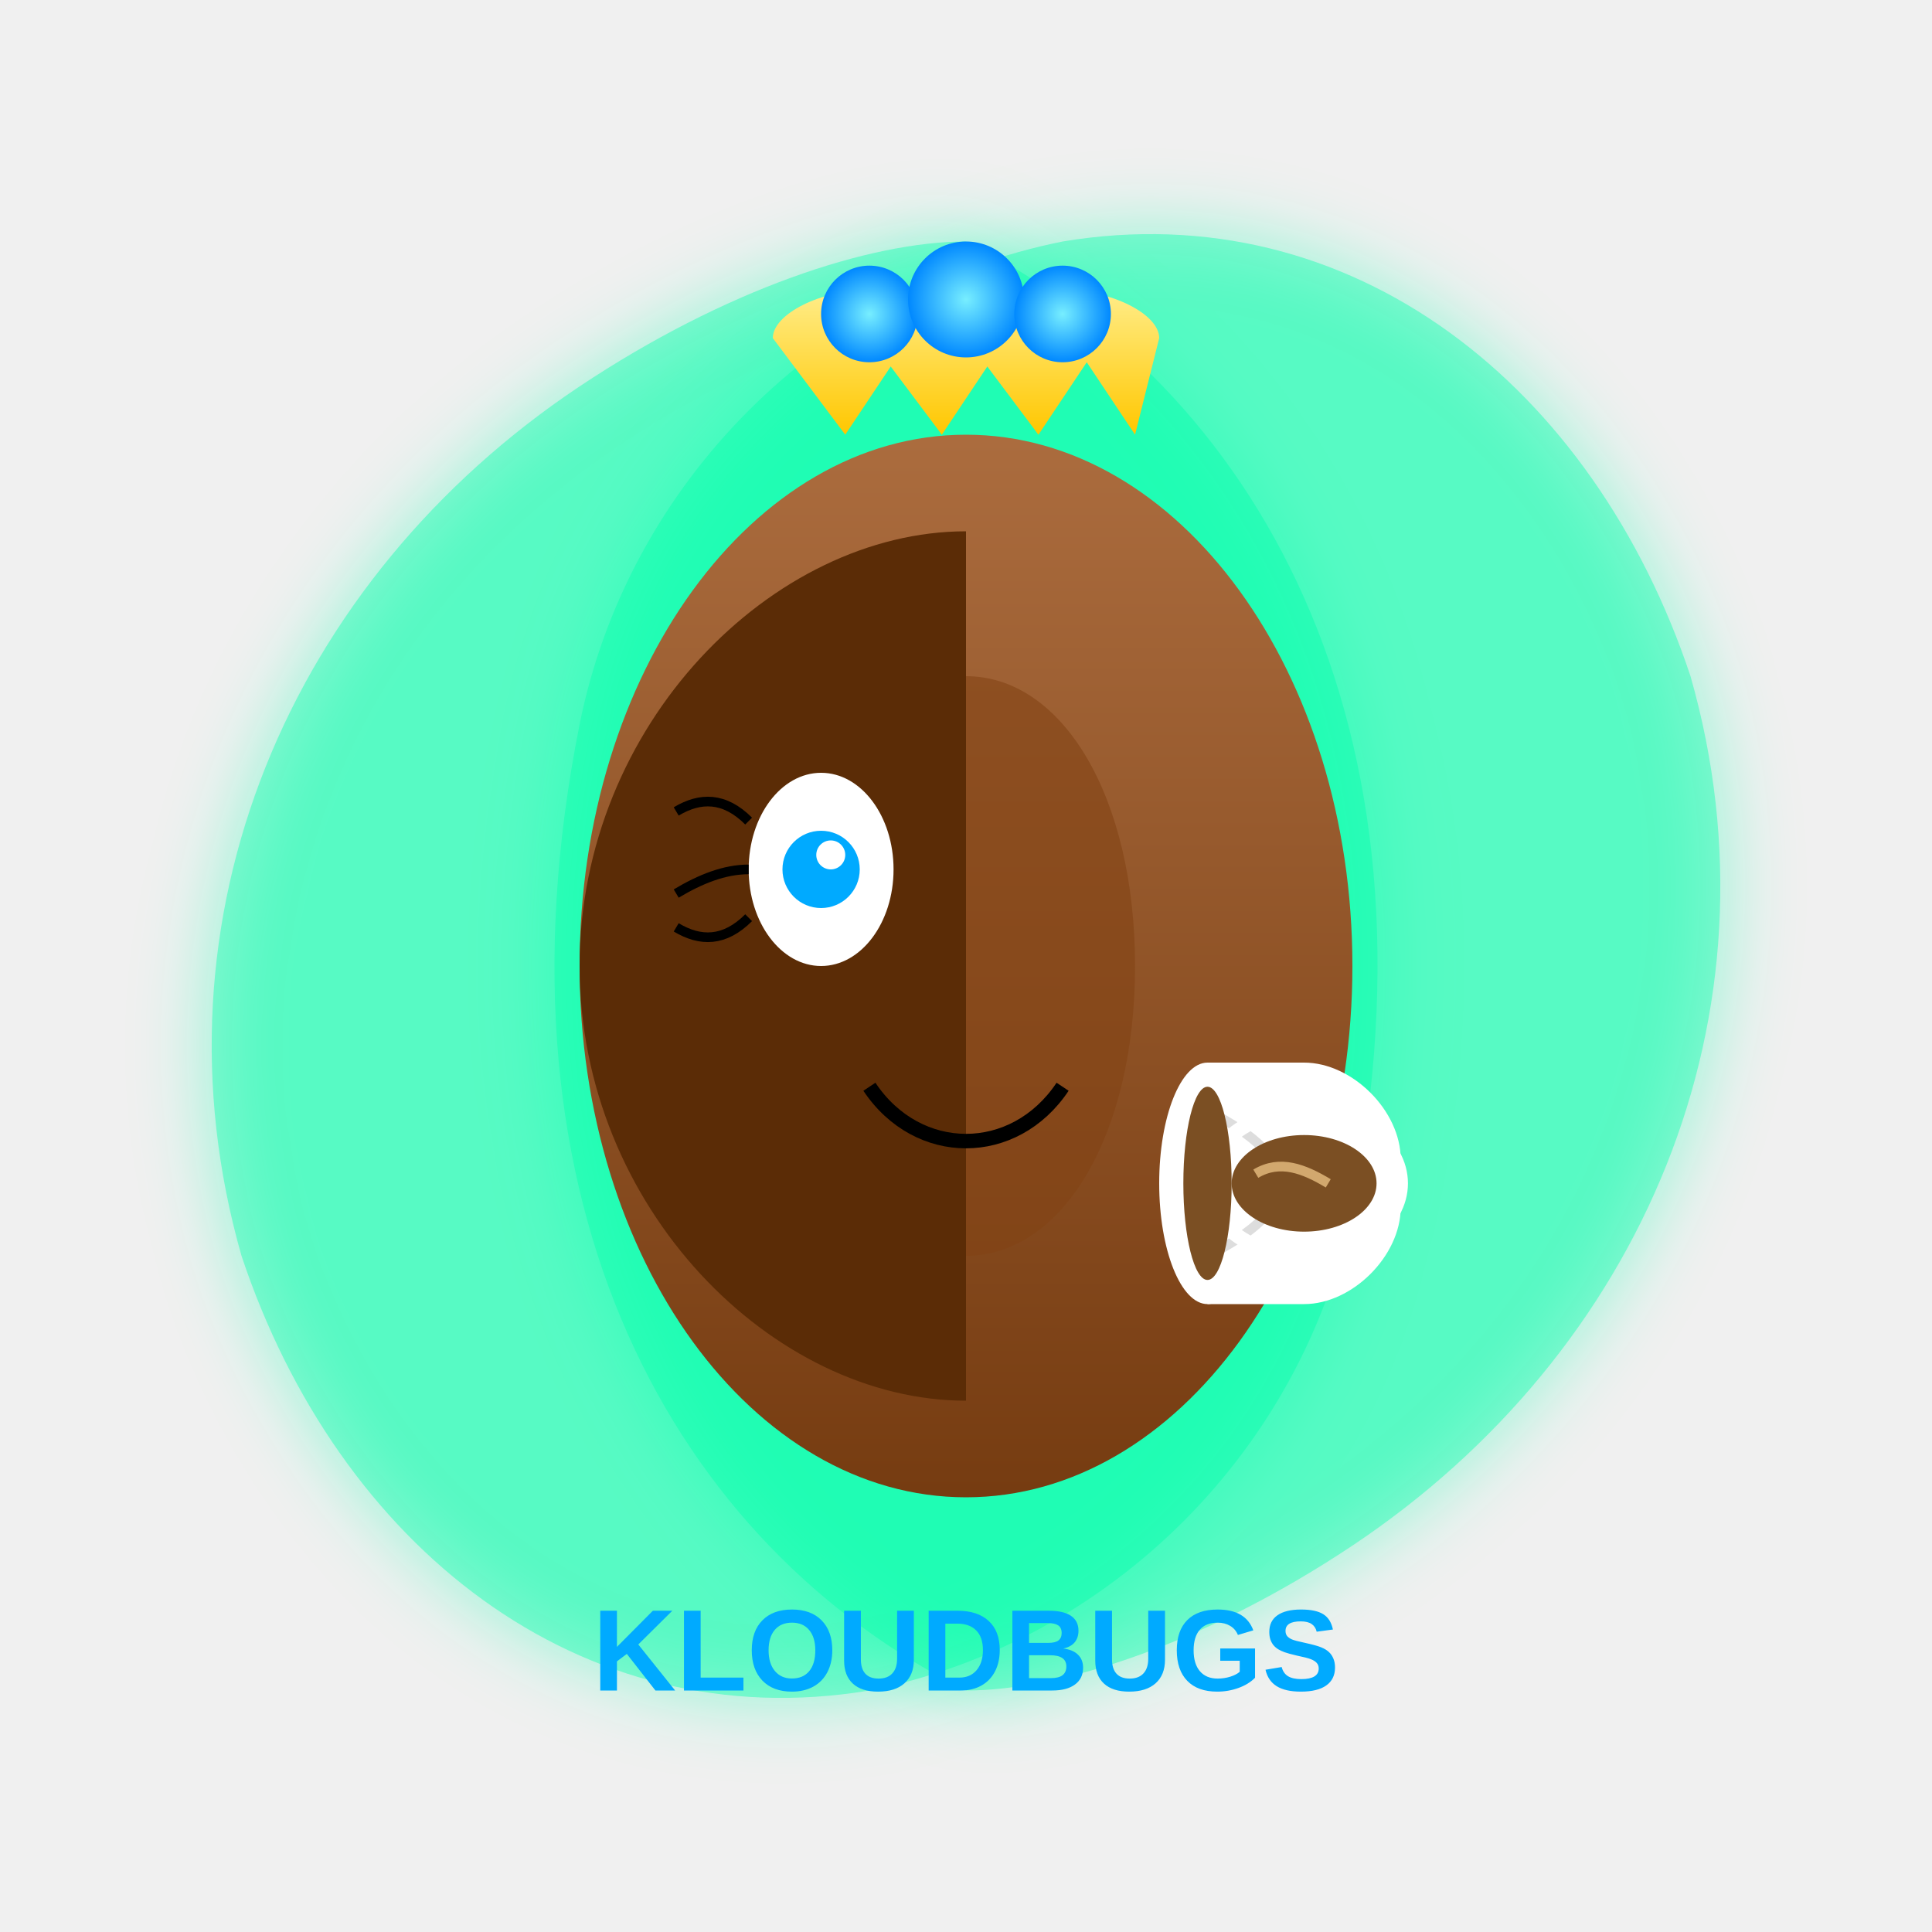
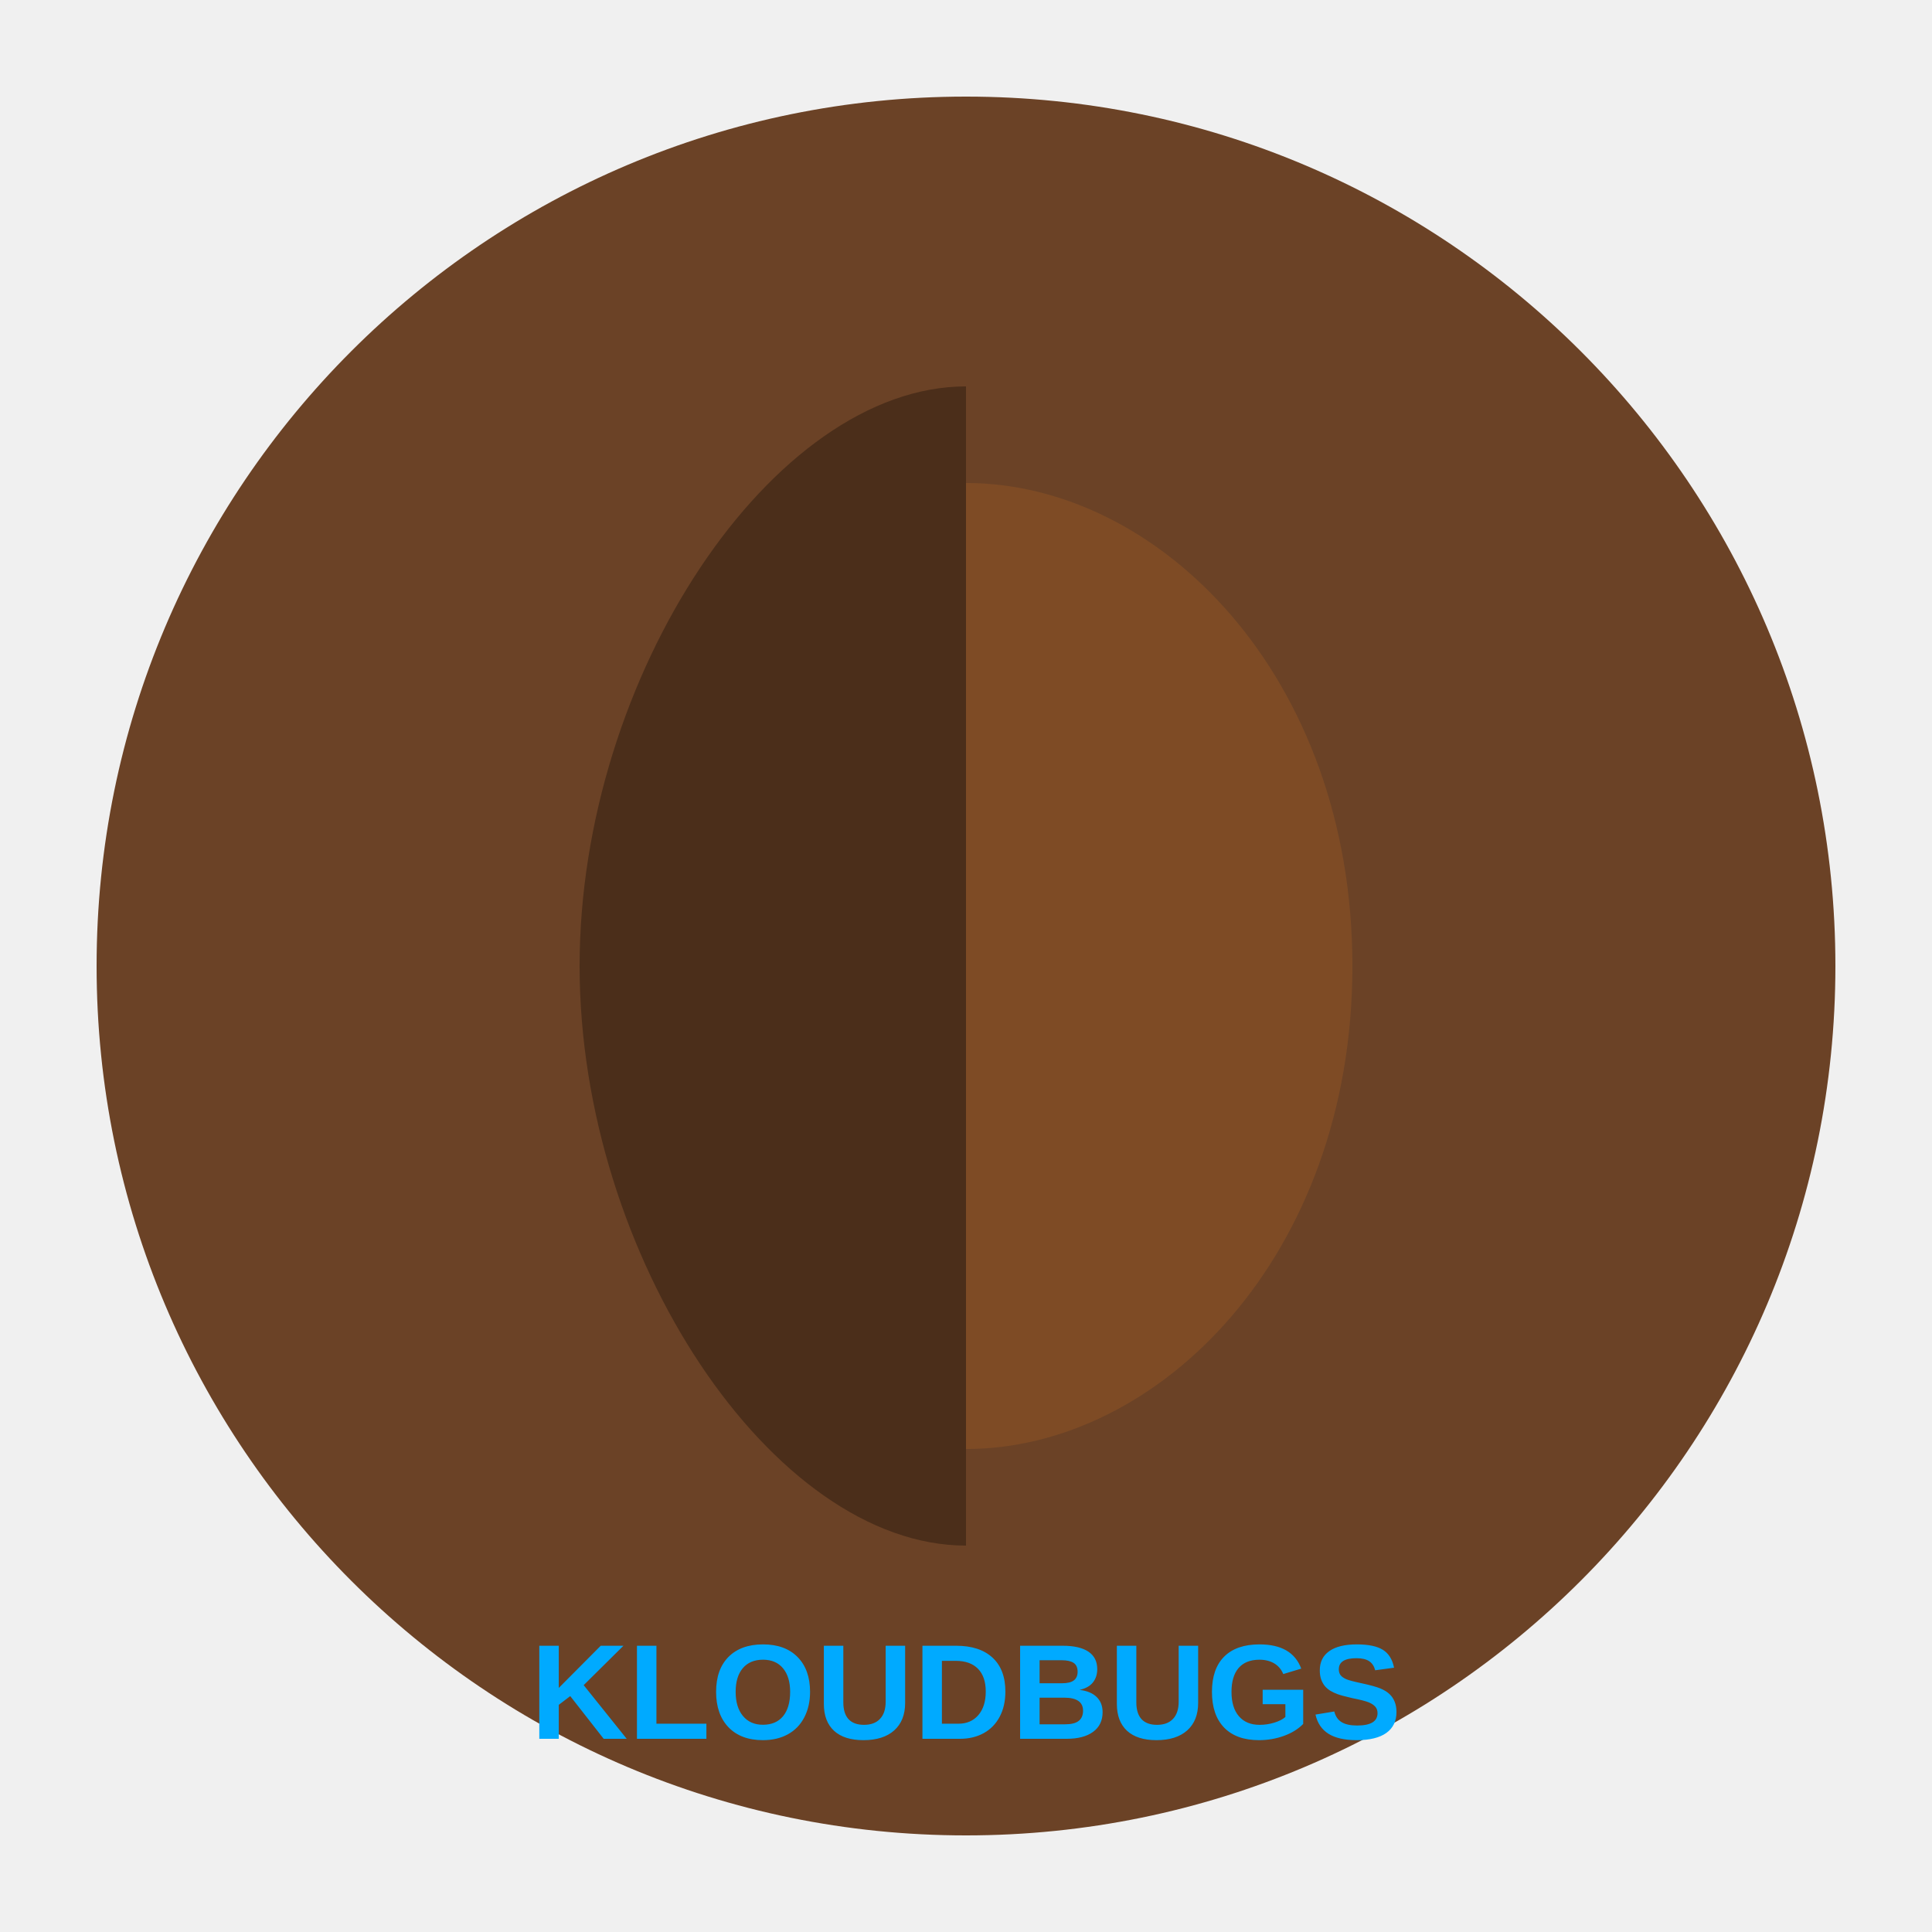
<svg xmlns="http://www.w3.org/2000/svg" viewBox="0 0 400 400">
-   <defs>
-     <linearGradient id="bean-gradient" x1="0%" y1="0%" x2="0%" y2="100%">
-       <stop offset="0%" stop-color="#AB6C3E" />
-       <stop offset="100%" stop-color="#763C11" />
-     </linearGradient>
-     <linearGradient id="crown-gradient" x1="0%" y1="0%" x2="0%" y2="100%">
-       <stop offset="0%" stop-color="#FFED8A" />
-       <stop offset="100%" stop-color="#FFC700" />
-     </linearGradient>
-     <radialGradient id="gem-gradient" cx="50%" cy="50%" r="50%" fx="50%" fy="50%">
-       <stop offset="0%" stop-color="#77EEFF" />
-       <stop offset="100%" stop-color="#0088FF" />
-     </radialGradient>
-     <filter id="glow" x="-20%" y="-20%" width="140%" height="140%">
-       <feGaussianBlur stdDeviation="8" result="blur" />
-       <feComposite in="SourceGraphic" in2="blur" operator="over" />
-     </filter>
-   </defs>
-   <path d="M200,50 C260,80 300,150 280,250 C270,300 230,340 180,350 C120,360 70,320 50,260 C30,190 60,120 120,80 C150,60 180,50 200,50 Z" fill="#00FFAA" fill-opacity="0.4" filter="url(#glow)" />
-   <path d="M200,350 C140,320 100,250 120,150 C130,100 170,60 220,50 C280,40 330,80 350,140 C370,210 340,280 280,320 C250,340 220,350 200,350 Z" fill="#00FFAA" fill-opacity="0.4" filter="url(#glow)" />
-   <ellipse cx="200" cy="200" rx="80" ry="110" fill="url(#bean-gradient)" />
-   <path d="M200,110 C160,110 120,150 120,200 C120,250 160,290 200,290 L200,110 Z" fill="#5B2C06" />
-   <path d="M200,140 L200,260 C220,260 235,235 235,200 C235,165 220,140 200,140 Z" fill="#834315" fill-opacity="0.6" />
-   <path d="M180,70 C180,65 190,60 200,60 C210,60 220,65 220,70 L215,90 L205,75 L195,90 L180,70 Z" fill="url(#crown-gradient)" />
-   <path d="M160,70 C160,65 170,60 180,60 C190,60 200,65 200,70 L195,90 L185,75 L175,90 L160,70 Z" fill="url(#crown-gradient)" />
-   <path d="M200,70 C200,65 210,60 220,60 C230,60 240,65 240,70 L235,90 L225,75 L215,90 L200,70 Z" fill="url(#crown-gradient)" />
-   <circle cx="180" cy="65" r="10" fill="url(#gem-gradient)" />
-   <circle cx="200" cy="62" r="12" fill="url(#gem-gradient)" />
-   <circle cx="220" cy="65" r="10" fill="url(#gem-gradient)" />
-   <ellipse cx="170" cy="180" rx="15" ry="20" fill="#FFFFFF" />
-   <circle cx="170" cy="180" r="8" fill="#00AAFF" />
-   <circle cx="172" cy="177" r="3" fill="#FFFFFF" />
-   <path d="M155,170 C150,165 145,165 140,168" stroke="#000000" stroke-width="2" fill="none" />
-   <path d="M155,180 C150,180 145,182 140,185" stroke="#000000" stroke-width="2" fill="none" />
-   <path d="M155,190 C150,195 145,195 140,192" stroke="#000000" stroke-width="2" fill="none" />
-   <path d="M180,225 C190,240 210,240 220,225" stroke="#000000" stroke-width="3" fill="none" />
-   <path d="M250,270 L270,270 C280,270 290,260 290,250 L290,240 C290,230 280,220 270,220 L250,220 Z" fill="#FFFFFF" />
-   <ellipse cx="250" cy="245" rx="10" ry="25" fill="#FFFFFF" />
-   <path d="M250,230 C260,235 265,240 265,245 C265,250 260,255 250,260" fill="none" stroke="#DDDDDD" stroke-width="2" />
-   <ellipse cx="270" cy="245" rx="20" ry="15" fill="none" stroke="#FFFFFF" stroke-width="3" />
-   <ellipse cx="250" cy="245" rx="5" ry="20" fill="#7B4F23" />
-   <ellipse cx="270" cy="245" rx="15" ry="10" fill="#7B4F23" />
-   <path d="M260,243 C265,240 270,242 275,245" fill="none" stroke="#D2A86E" stroke-width="2" />
-   <text x="200" y="350" font-family="Arial, sans-serif" font-size="24" font-weight="bold" text-anchor="middle" fill="#00AAFF">KLOUDBUGS</text>
+   <circle cx="200" cy="200" r="180" fill="#6B4226" />
+   <path d="M200,80 C160,80 120,140 120,200 C120,260 160,320 200,320 L200,80 Z" fill="#4B2E1A" />
+   <path d="M200,100 L200,300 C240,300 280,260 280,200 C280,140 240,100 200,100 Z" fill="#8B5226" fill-opacity="0.6" />
+   <text x="200" y="360" font-family="Arial" font-size="28" font-weight="bold" text-anchor="middle" fill="#00AAFF">KLOUDBUGS</text>
</svg>
